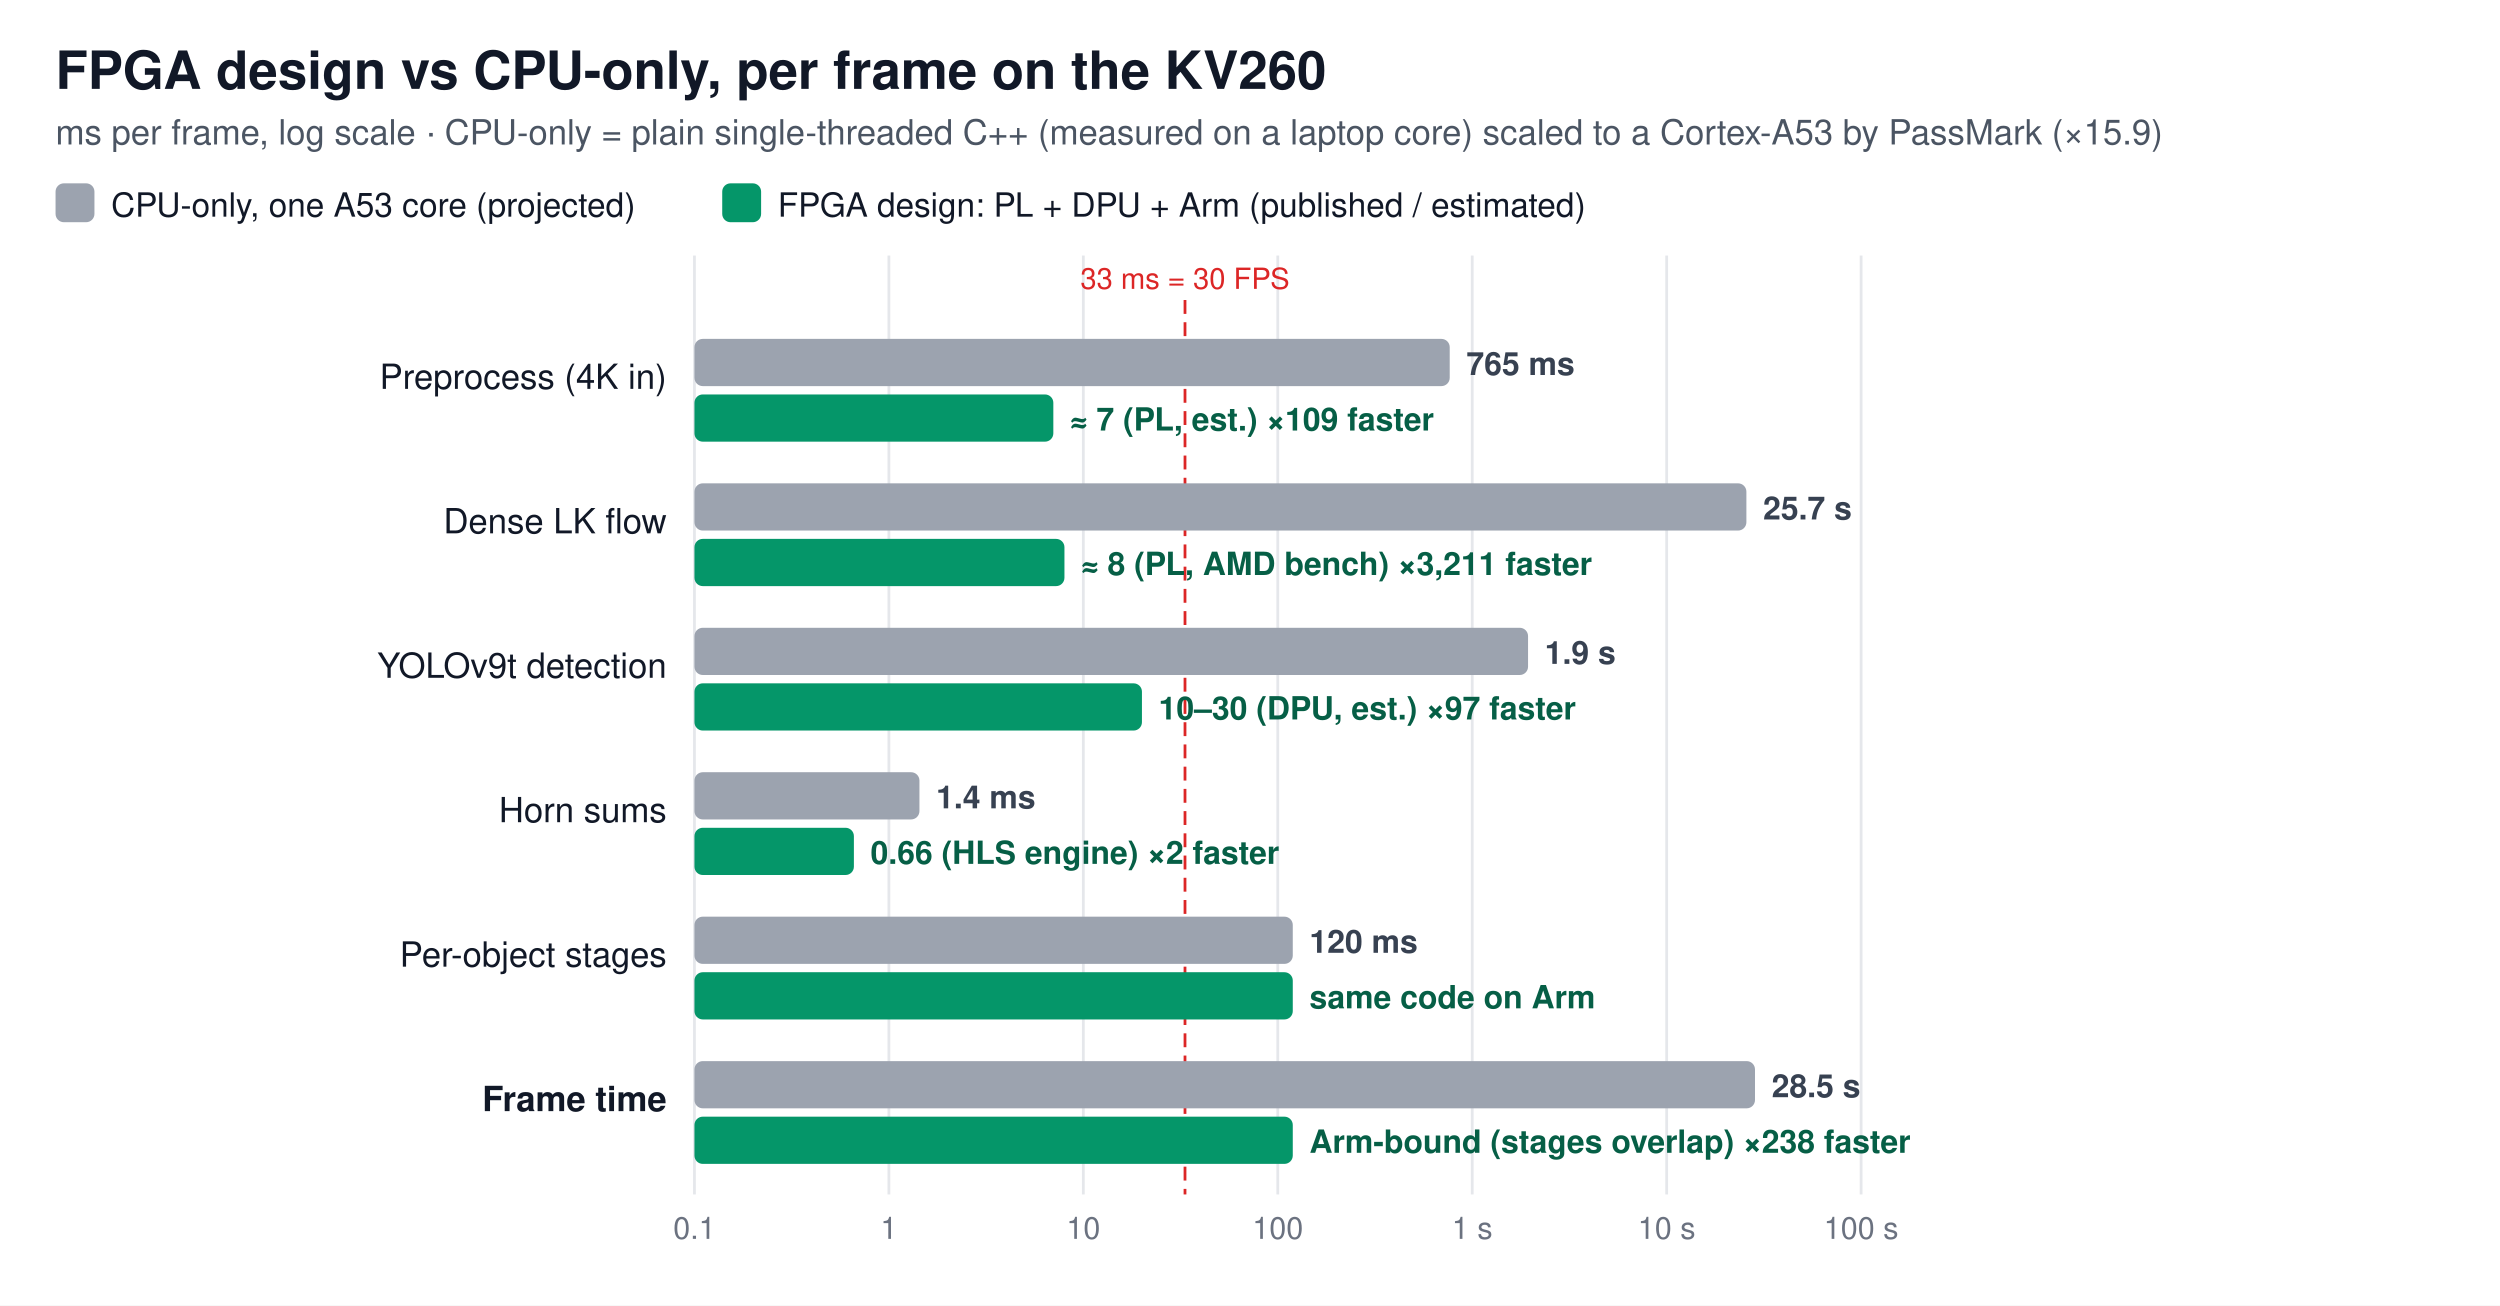
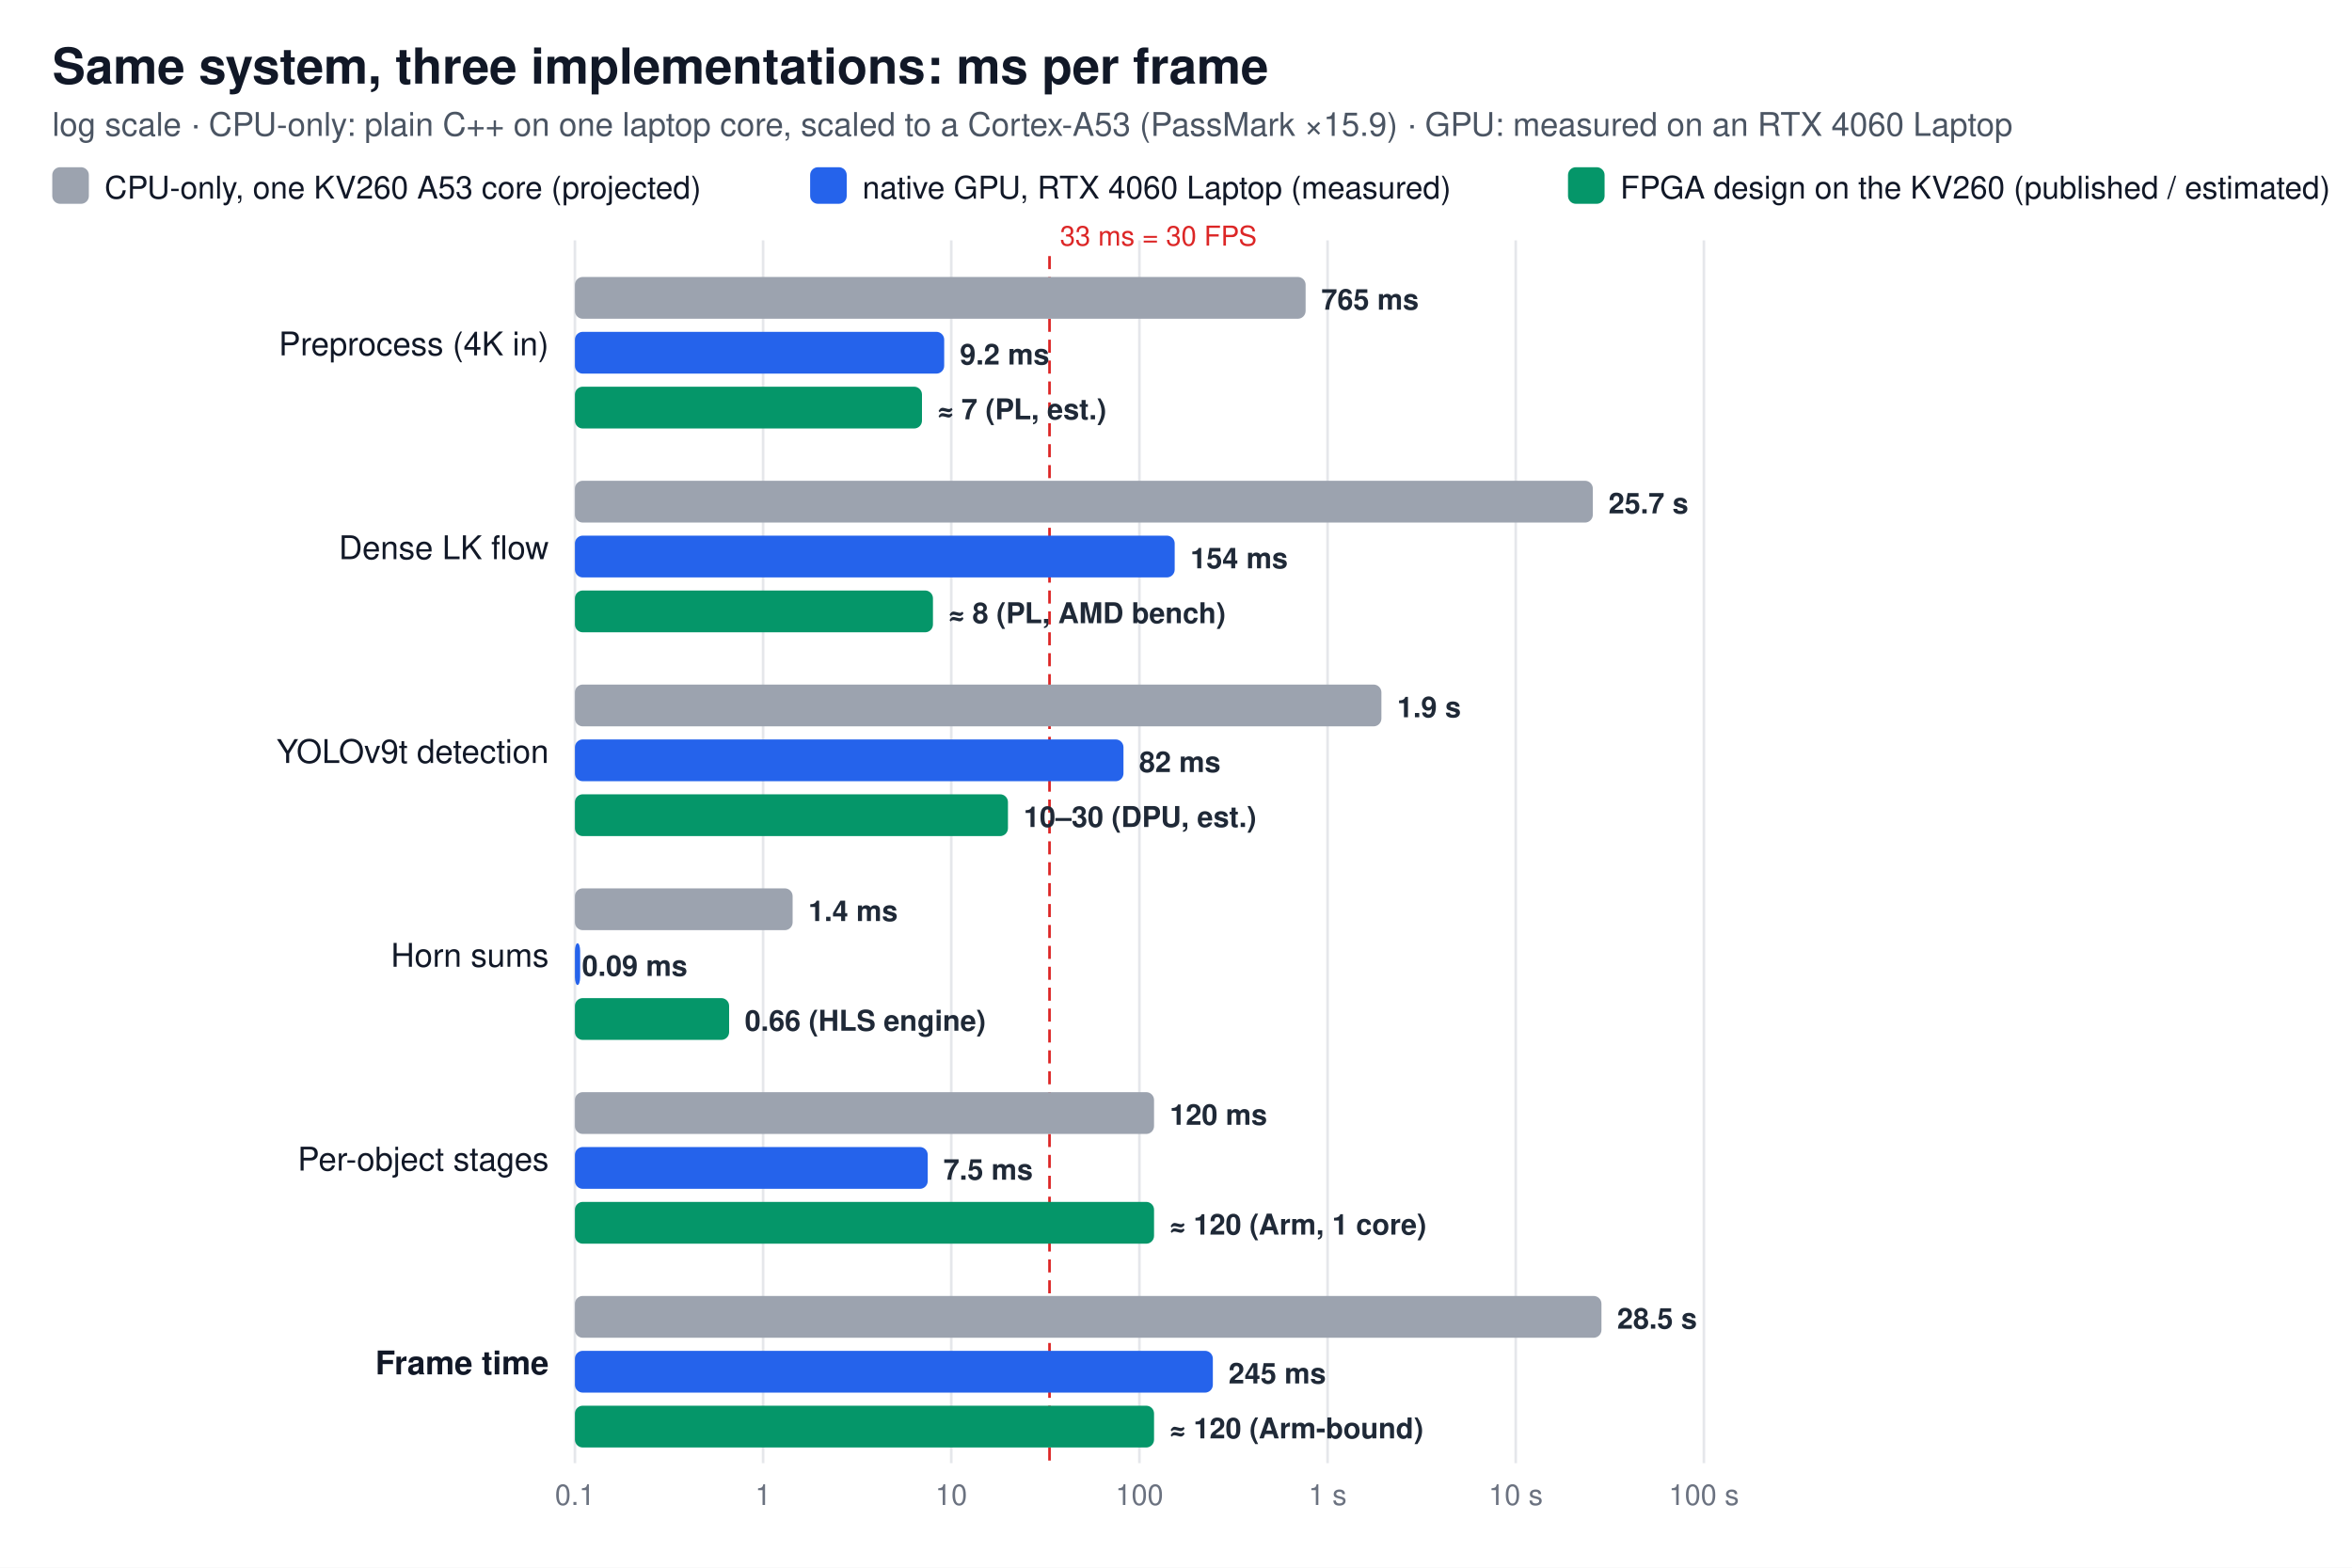
- <svg xmlns="http://www.w3.org/2000/svg" viewBox="0 0 900 470" width="900" height="470" font-family="Segoe UI, Helvetica, Arial, sans-serif">
-   <rect width="900" height="470" fill="#ffffff" />
-   <text x="20" y="32" font-size="19" font-weight="700" fill="#111827">FPGA design vs CPU-only, per frame on the KV260</text>
-   <text x="20" y="52" font-size="12.5" fill="#4b5563">ms per frame, log scale · CPU-only = plain single-threaded C++ (measured on a laptop core) scaled to a Cortex-A53 by PassMark (×15.9)</text>
-   <rect x="20" y="66" width="14" height="14" rx="3" fill="#9ca3af" />
-   <text x="40" y="78" font-size="12" fill="#111827">CPU-only, one A53 core (projected)</text>
-   <rect x="260" y="66" width="14" height="14" rx="3" fill="#059669" />
-   <text x="280" y="78" font-size="12" fill="#111827">FPGA design: PL + DPU + Arm (published / estimated)</text>
-   <path d="M250.0,92 V430" stroke="#e5e7eb" />
-   <text x="250.0" y="446" text-anchor="middle" font-size="11" fill="#6b7280">0.1</text>
-   <path d="M320.0,92 V430" stroke="#e5e7eb" />
-   <text x="320.0" y="446" text-anchor="middle" font-size="11" fill="#6b7280">1</text>
-   <path d="M390.0,92 V430" stroke="#e5e7eb" />
-   <text x="390.0" y="446" text-anchor="middle" font-size="11" fill="#6b7280">10</text>
-   <path d="M460.0,92 V430" stroke="#e5e7eb" />
-   <text x="460.0" y="446" text-anchor="middle" font-size="11" fill="#6b7280">100</text>
-   <path d="M530.0,92 V430" stroke="#e5e7eb" />
-   <text x="530.0" y="446" text-anchor="middle" font-size="11" fill="#6b7280">1 s</text>
-   <path d="M600.0,92 V430" stroke="#e5e7eb" />
-   <text x="600.0" y="446" text-anchor="middle" font-size="11" fill="#6b7280">10 s</text>
-   <path d="M670.0,92 V430" stroke="#e5e7eb" />
-   <text x="670.0" y="446" text-anchor="middle" font-size="11" fill="#6b7280">100 s</text>
-   <text x="426.6" y="104" text-anchor="middle" font-size="10.5" fill="#dc2626">33 ms = 30 FPS</text>
-   <path d="M426.6,108 V430" stroke="#dc2626" stroke-dasharray="5 3" />
-   <text x="240.0" y="140" text-anchor="end" font-size="12.5" fill="#111827">Preprocess (4K in)</text>
-   <rect x="250.0" y="122" width="271.9" height="17" rx="3" fill="#9ca3af" />
-   <text x="527.9" y="135" font-size="11.5" font-weight="700" fill="#374151">765 ms</text>
-   <rect x="250.0" y="142" width="129.2" height="17" rx="3" fill="#059669" />
-   <text x="385.2" y="155" font-size="11.5" font-weight="700" fill="#065f46">≈ 7 (PL, est.)   ×109 faster</text>
-   <text x="240.0" y="192" text-anchor="end" font-size="12.5" fill="#111827">Dense LK flow</text>
-   <rect x="250.0" y="174" width="378.7" height="17" rx="3" fill="#9ca3af" />
-   <text x="634.7" y="187" font-size="11.5" font-weight="700" fill="#374151">25.7 s</text>
-   <rect x="250.0" y="194" width="133.2" height="17" rx="3" fill="#059669" />
-   <text x="389.2" y="207" font-size="11.5" font-weight="700" fill="#065f46">≈ 8 (PL, AMD bench)   ×3,211 faster</text>
-   <text x="240.0" y="244" text-anchor="end" font-size="12.5" fill="#111827">YOLOv9t detection</text>
-   <rect x="250.0" y="226" width="300.1" height="17" rx="3" fill="#9ca3af" />
-   <text x="556.1" y="239" font-size="11.5" font-weight="700" fill="#374151">1.9 s</text>
-   <rect x="250.0" y="246" width="161.1" height="17" rx="3" fill="#059669" />
-   <text x="417.1" y="259" font-size="11.5" font-weight="700" fill="#065f46">10–30 (DPU, est.)   ×97 faster</text>
-   <text x="240.0" y="296" text-anchor="end" font-size="12.5" fill="#111827">Horn sums</text>
-   <rect x="250.0" y="278" width="81.0" height="17" rx="3" fill="#9ca3af" />
-   <text x="337.0" y="291" font-size="11.5" font-weight="700" fill="#374151">1.4 ms</text>
-   <rect x="250.0" y="298" width="57.4" height="17" rx="3" fill="#059669" />
-   <text x="313.4" y="311" font-size="11.5" font-weight="700" fill="#065f46">0.66 (HLS engine)   ×2 faster</text>
-   <text x="240.0" y="348" text-anchor="end" font-size="12.5" fill="#111827">Per-object stages</text>
-   <rect x="250.0" y="330" width="215.4" height="17" rx="3" fill="#9ca3af" />
-   <text x="471.4" y="343" font-size="11.5" font-weight="700" fill="#374151">120 ms</text>
-   <rect x="250.0" y="350" width="215.4" height="17" rx="3" fill="#059669" />
-   <text x="471.4" y="363" font-size="11.5" font-weight="700" fill="#065f46">same code on Arm</text>
-   <text x="240.0" y="400" text-anchor="end" font-size="12.5" fill="#111827" font-weight="700">Frame time</text>
-   <rect x="250.0" y="382" width="381.8" height="17" rx="3" fill="#9ca3af" />
-   <text x="637.8" y="395" font-size="11.5" font-weight="700" fill="#374151">28.5 s</text>
-   <rect x="250.0" y="402" width="215.4" height="17" rx="3" fill="#059669" />
-   <text x="471.4" y="415" font-size="11.5" font-weight="700" fill="#065f46">Arm-bound (stages overlap)   ×238 faster</text>
+ <svg xmlns="http://www.w3.org/2000/svg" viewBox="0 0 900 600" width="900" height="600" font-family="Segoe UI, Helvetica, Arial, sans-serif">
+   <rect width="900" height="600" fill="#ffffff" />
+   <text x="20" y="32" font-size="19" font-weight="700" fill="#111827">Same system, three implementations: ms per frame</text>
+   <text x="20" y="52" font-size="12.5" fill="#4b5563">log scale · CPU-only: plain C++ on one laptop core, scaled to a Cortex-A53 (PassMark ×15.9) · GPU: measured on an RTX 4060 Laptop</text>
+   <rect x="20" y="64" width="14" height="14" rx="3" fill="#9ca3af" />
+   <text x="40" y="76" font-size="12" fill="#111827">CPU-only, one KV260 A53 core (projected)</text>
+   <rect x="310" y="64" width="14" height="14" rx="3" fill="#2563eb" />
+   <text x="330" y="76" font-size="12" fill="#111827">native GPU, RTX 4060 Laptop (measured)</text>
+   <rect x="600" y="64" width="14" height="14" rx="3" fill="#059669" />
+   <text x="620" y="76" font-size="12" fill="#111827">FPGA design on the KV260 (published / estimated)</text>
+   <path d="M220.0,92 V560" stroke="#e5e7eb" />
+   <text x="220.0" y="576" text-anchor="middle" font-size="11" fill="#6b7280">0.1</text>
+   <path d="M292.0,92 V560" stroke="#e5e7eb" />
+   <text x="292.0" y="576" text-anchor="middle" font-size="11" fill="#6b7280">1</text>
+   <path d="M364.0,92 V560" stroke="#e5e7eb" />
+   <text x="364.0" y="576" text-anchor="middle" font-size="11" fill="#6b7280">10</text>
+   <path d="M436.0,92 V560" stroke="#e5e7eb" />
+   <text x="436.0" y="576" text-anchor="middle" font-size="11" fill="#6b7280">100</text>
+   <path d="M508.0,92 V560" stroke="#e5e7eb" />
+   <text x="508.0" y="576" text-anchor="middle" font-size="11" fill="#6b7280">1 s</text>
+   <path d="M580.0,92 V560" stroke="#e5e7eb" />
+   <text x="580.0" y="576" text-anchor="middle" font-size="11" fill="#6b7280">10 s</text>
+   <path d="M652.0,92 V560" stroke="#e5e7eb" />
+   <text x="652.0" y="576" text-anchor="middle" font-size="11" fill="#6b7280">100 s</text>
+   <path d="M401.6,98 V560" stroke="#dc2626" stroke-dasharray="5 3" />
+   <text x="405.6" y="94" font-size="10.5" fill="#dc2626">33 ms = 30 FPS</text>
+   <text x="210.0" y="136" text-anchor="end" font-size="12.5" fill="#111827">Preprocess (4K in)</text>
+   <rect x="220.0" y="106" width="279.6" height="16" rx="3" fill="#9ca3af" />
+   <text x="505.6" y="118.5" font-size="11" font-weight="700" fill="#1f2937">765 ms</text>
+   <rect x="220.0" y="127" width="141.3" height="16" rx="3" fill="#2563eb" />
+   <text x="367.3" y="139.5" font-size="11" font-weight="700" fill="#1f2937">9.2 ms</text>
+   <rect x="220.0" y="148" width="132.8" height="16" rx="3" fill="#059669" />
+   <text x="358.8" y="160.5" font-size="11" font-weight="700" fill="#1f2937">≈ 7 (PL, est.)</text>
+   <text x="210.0" y="214" text-anchor="end" font-size="12.5" fill="#111827">Dense LK flow</text>
+   <rect x="220.0" y="184" width="389.5" height="16" rx="3" fill="#9ca3af" />
+   <text x="615.5" y="196.5" font-size="11" font-weight="700" fill="#1f2937">25.7 s</text>
+   <rect x="220.0" y="205" width="229.5" height="16" rx="3" fill="#2563eb" />
+   <text x="455.5" y="217.5" font-size="11" font-weight="700" fill="#1f2937">154 ms</text>
+   <rect x="220.0" y="226" width="137.0" height="16" rx="3" fill="#059669" />
+   <text x="363.0" y="238.5" font-size="11" font-weight="700" fill="#1f2937">≈ 8 (PL, AMD bench)</text>
+   <text x="210.0" y="292" text-anchor="end" font-size="12.5" fill="#111827">YOLOv9t detection</text>
+   <rect x="220.0" y="262" width="308.6" height="16" rx="3" fill="#9ca3af" />
+   <text x="534.6" y="274.5" font-size="11" font-weight="700" fill="#1f2937">1.9 s</text>
+   <rect x="220.0" y="283" width="209.9" height="16" rx="3" fill="#2563eb" />
+   <text x="435.9" y="295.5" font-size="11" font-weight="700" fill="#1f2937">82 ms</text>
+   <rect x="220.0" y="304" width="165.7" height="16" rx="3" fill="#059669" />
+   <text x="391.7" y="316.5" font-size="11" font-weight="700" fill="#1f2937">10–30 (DPU, est.)</text>
+   <text x="210.0" y="370" text-anchor="end" font-size="12.5" fill="#111827">Horn sums</text>
+   <rect x="220.0" y="340" width="83.3" height="16" rx="3" fill="#9ca3af" />
+   <text x="309.3" y="352.5" font-size="11" font-weight="700" fill="#1f2937">1.4 ms</text>
+   <rect x="220.0" y="361" width="2.0" height="16" rx="3" fill="#2563eb" />
+   <text x="222.7" y="373.5" font-size="11" font-weight="700" fill="#1f2937">0.09 ms</text>
+   <rect x="220.0" y="382" width="59.0" height="16" rx="3" fill="#059669" />
+   <text x="285.0" y="394.5" font-size="11" font-weight="700" fill="#1f2937">0.66 (HLS engine)</text>
+   <text x="210.0" y="448" text-anchor="end" font-size="12.5" fill="#111827">Per-object stages</text>
+   <rect x="220.0" y="418" width="221.6" height="16" rx="3" fill="#9ca3af" />
+   <text x="447.6" y="430.5" font-size="11" font-weight="700" fill="#1f2937">120 ms</text>
+   <rect x="220.0" y="439" width="135.0" height="16" rx="3" fill="#2563eb" />
+   <text x="361.0" y="451.5" font-size="11" font-weight="700" fill="#1f2937">7.5 ms</text>
+   <rect x="220.0" y="460" width="221.6" height="16" rx="3" fill="#059669" />
+   <text x="447.6" y="472.5" font-size="11" font-weight="700" fill="#1f2937">≈ 120 (Arm, 1 core)</text>
+   <text x="210.0" y="526" text-anchor="end" font-size="12.5" fill="#111827" font-weight="700">Frame time</text>
+   <rect x="220.0" y="496" width="392.8" height="16" rx="3" fill="#9ca3af" />
+   <text x="618.8" y="508.5" font-size="11" font-weight="700" fill="#1f2937">28.5 s</text>
+   <rect x="220.0" y="517" width="244.1" height="16" rx="3" fill="#2563eb" />
+   <text x="470.1" y="529.5" font-size="11" font-weight="700" fill="#1f2937">245 ms</text>
+   <rect x="220.0" y="538" width="221.6" height="16" rx="3" fill="#059669" />
+   <text x="447.6" y="550.5" font-size="11" font-weight="700" fill="#1f2937">≈ 120 (Arm-bound)</text>
</svg>
